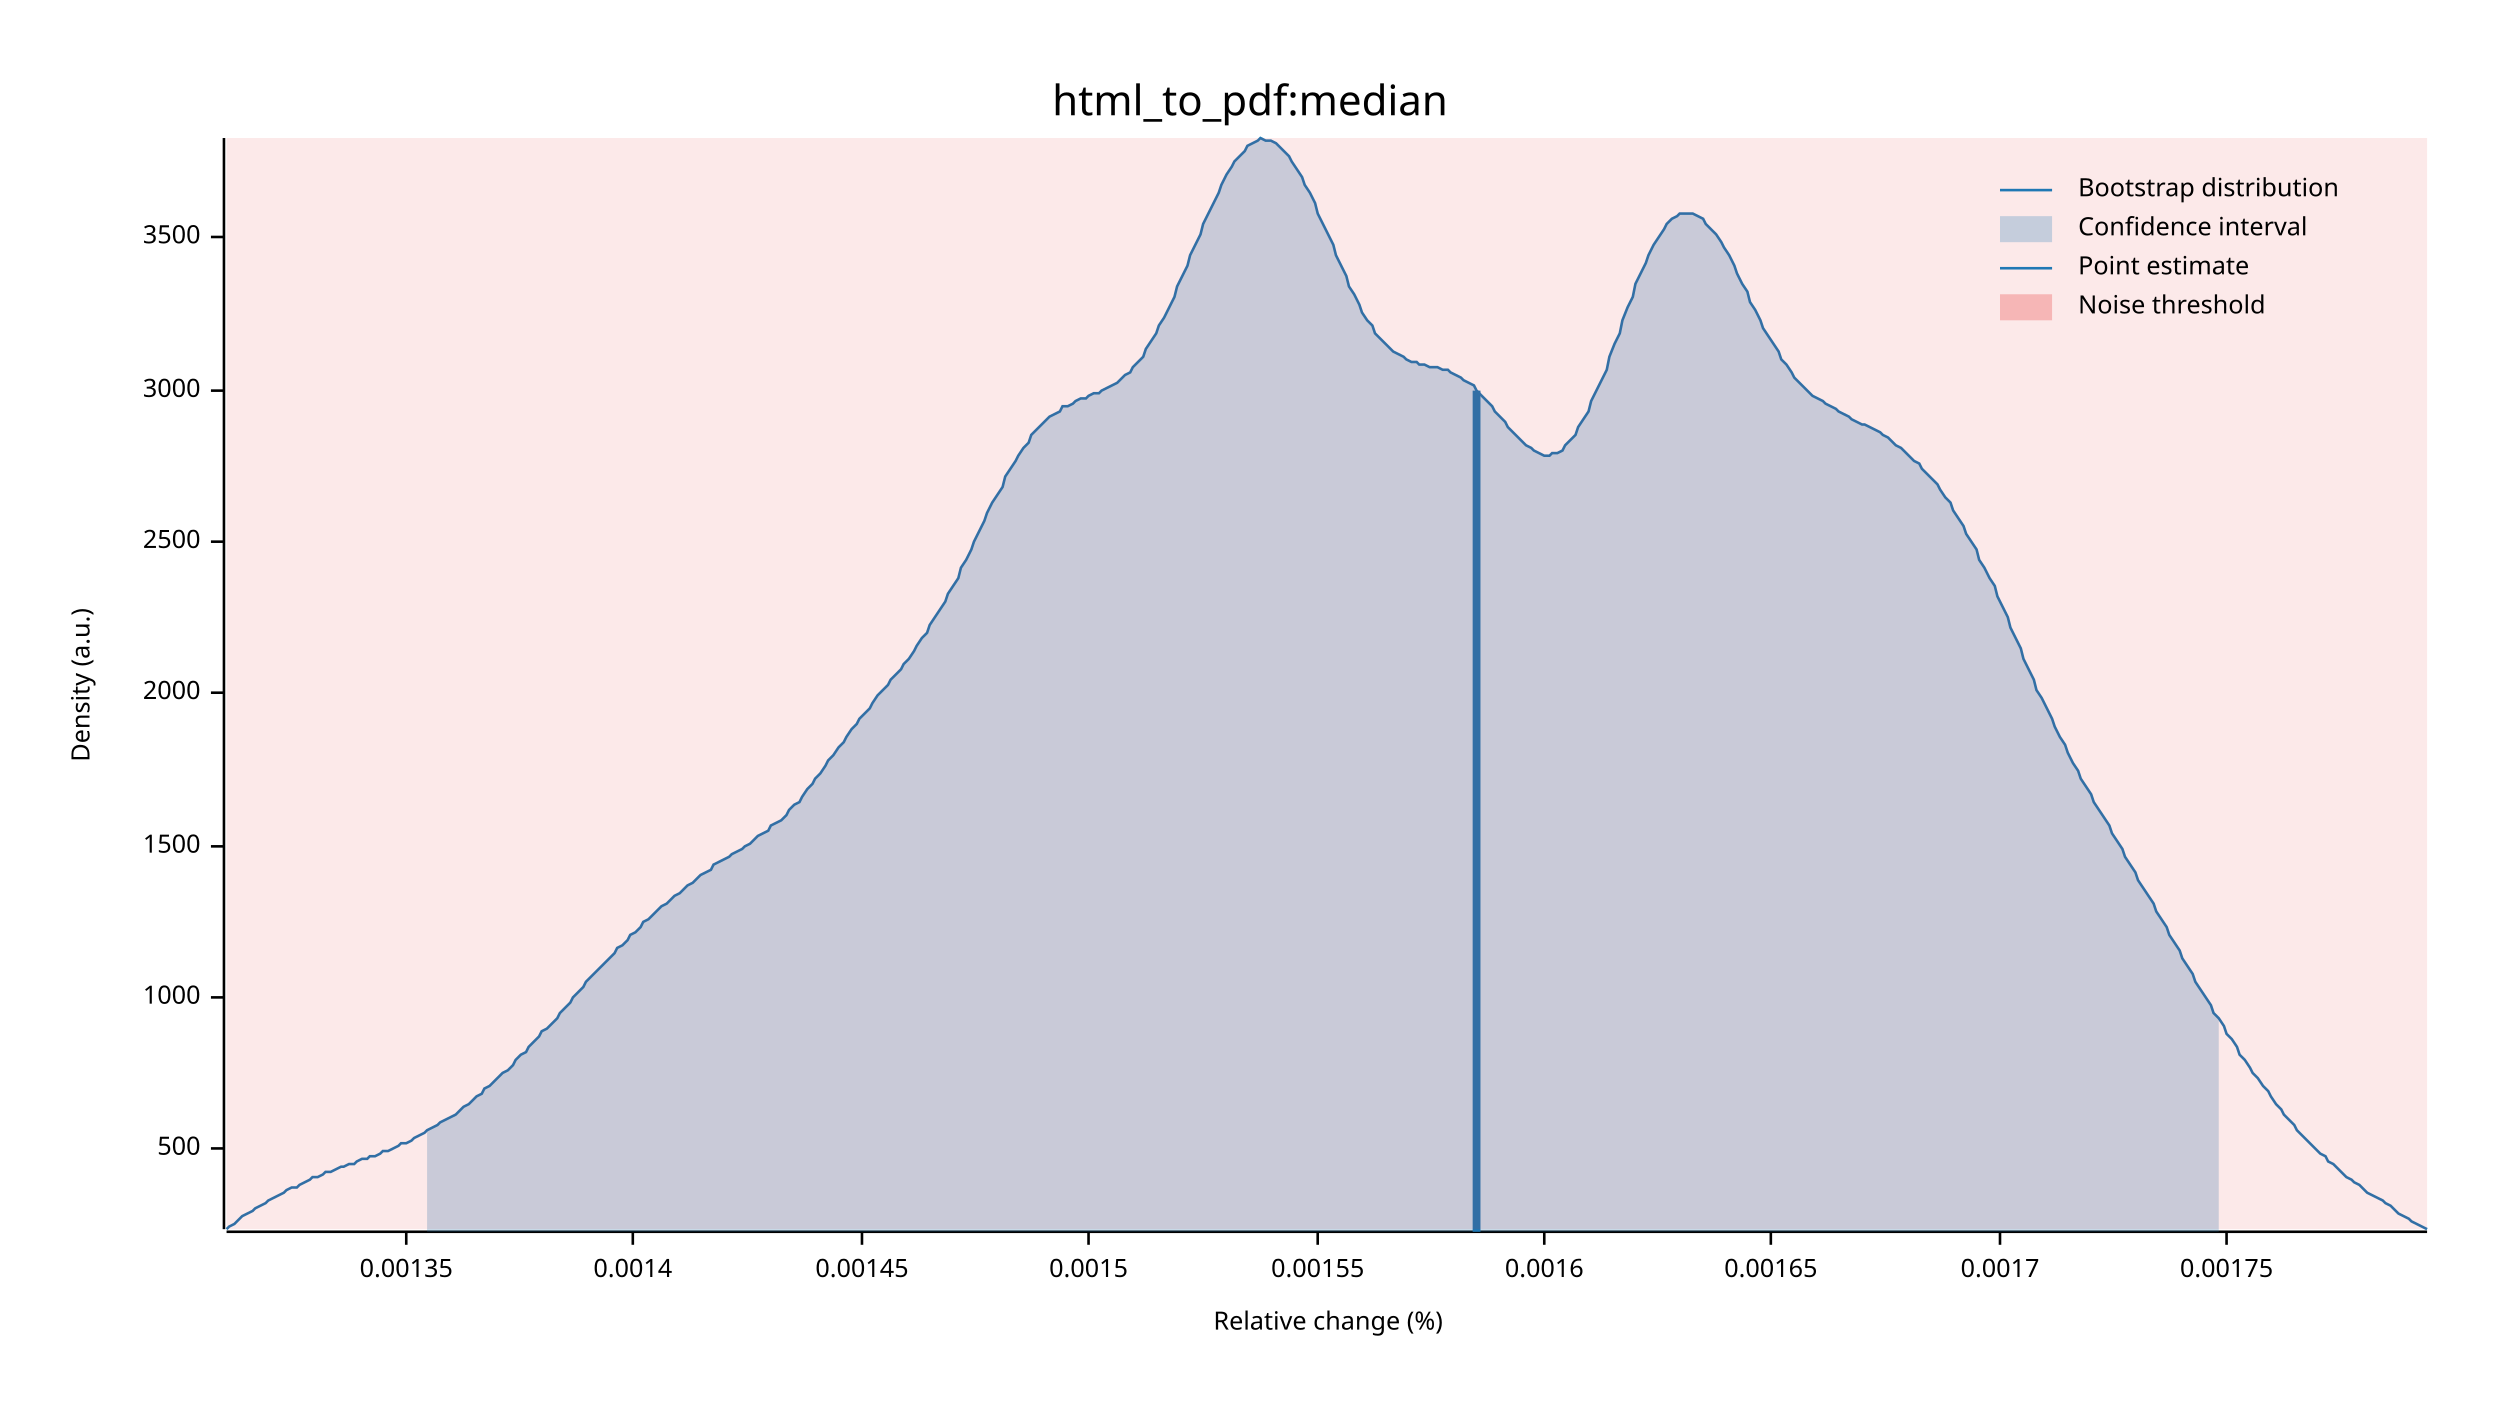
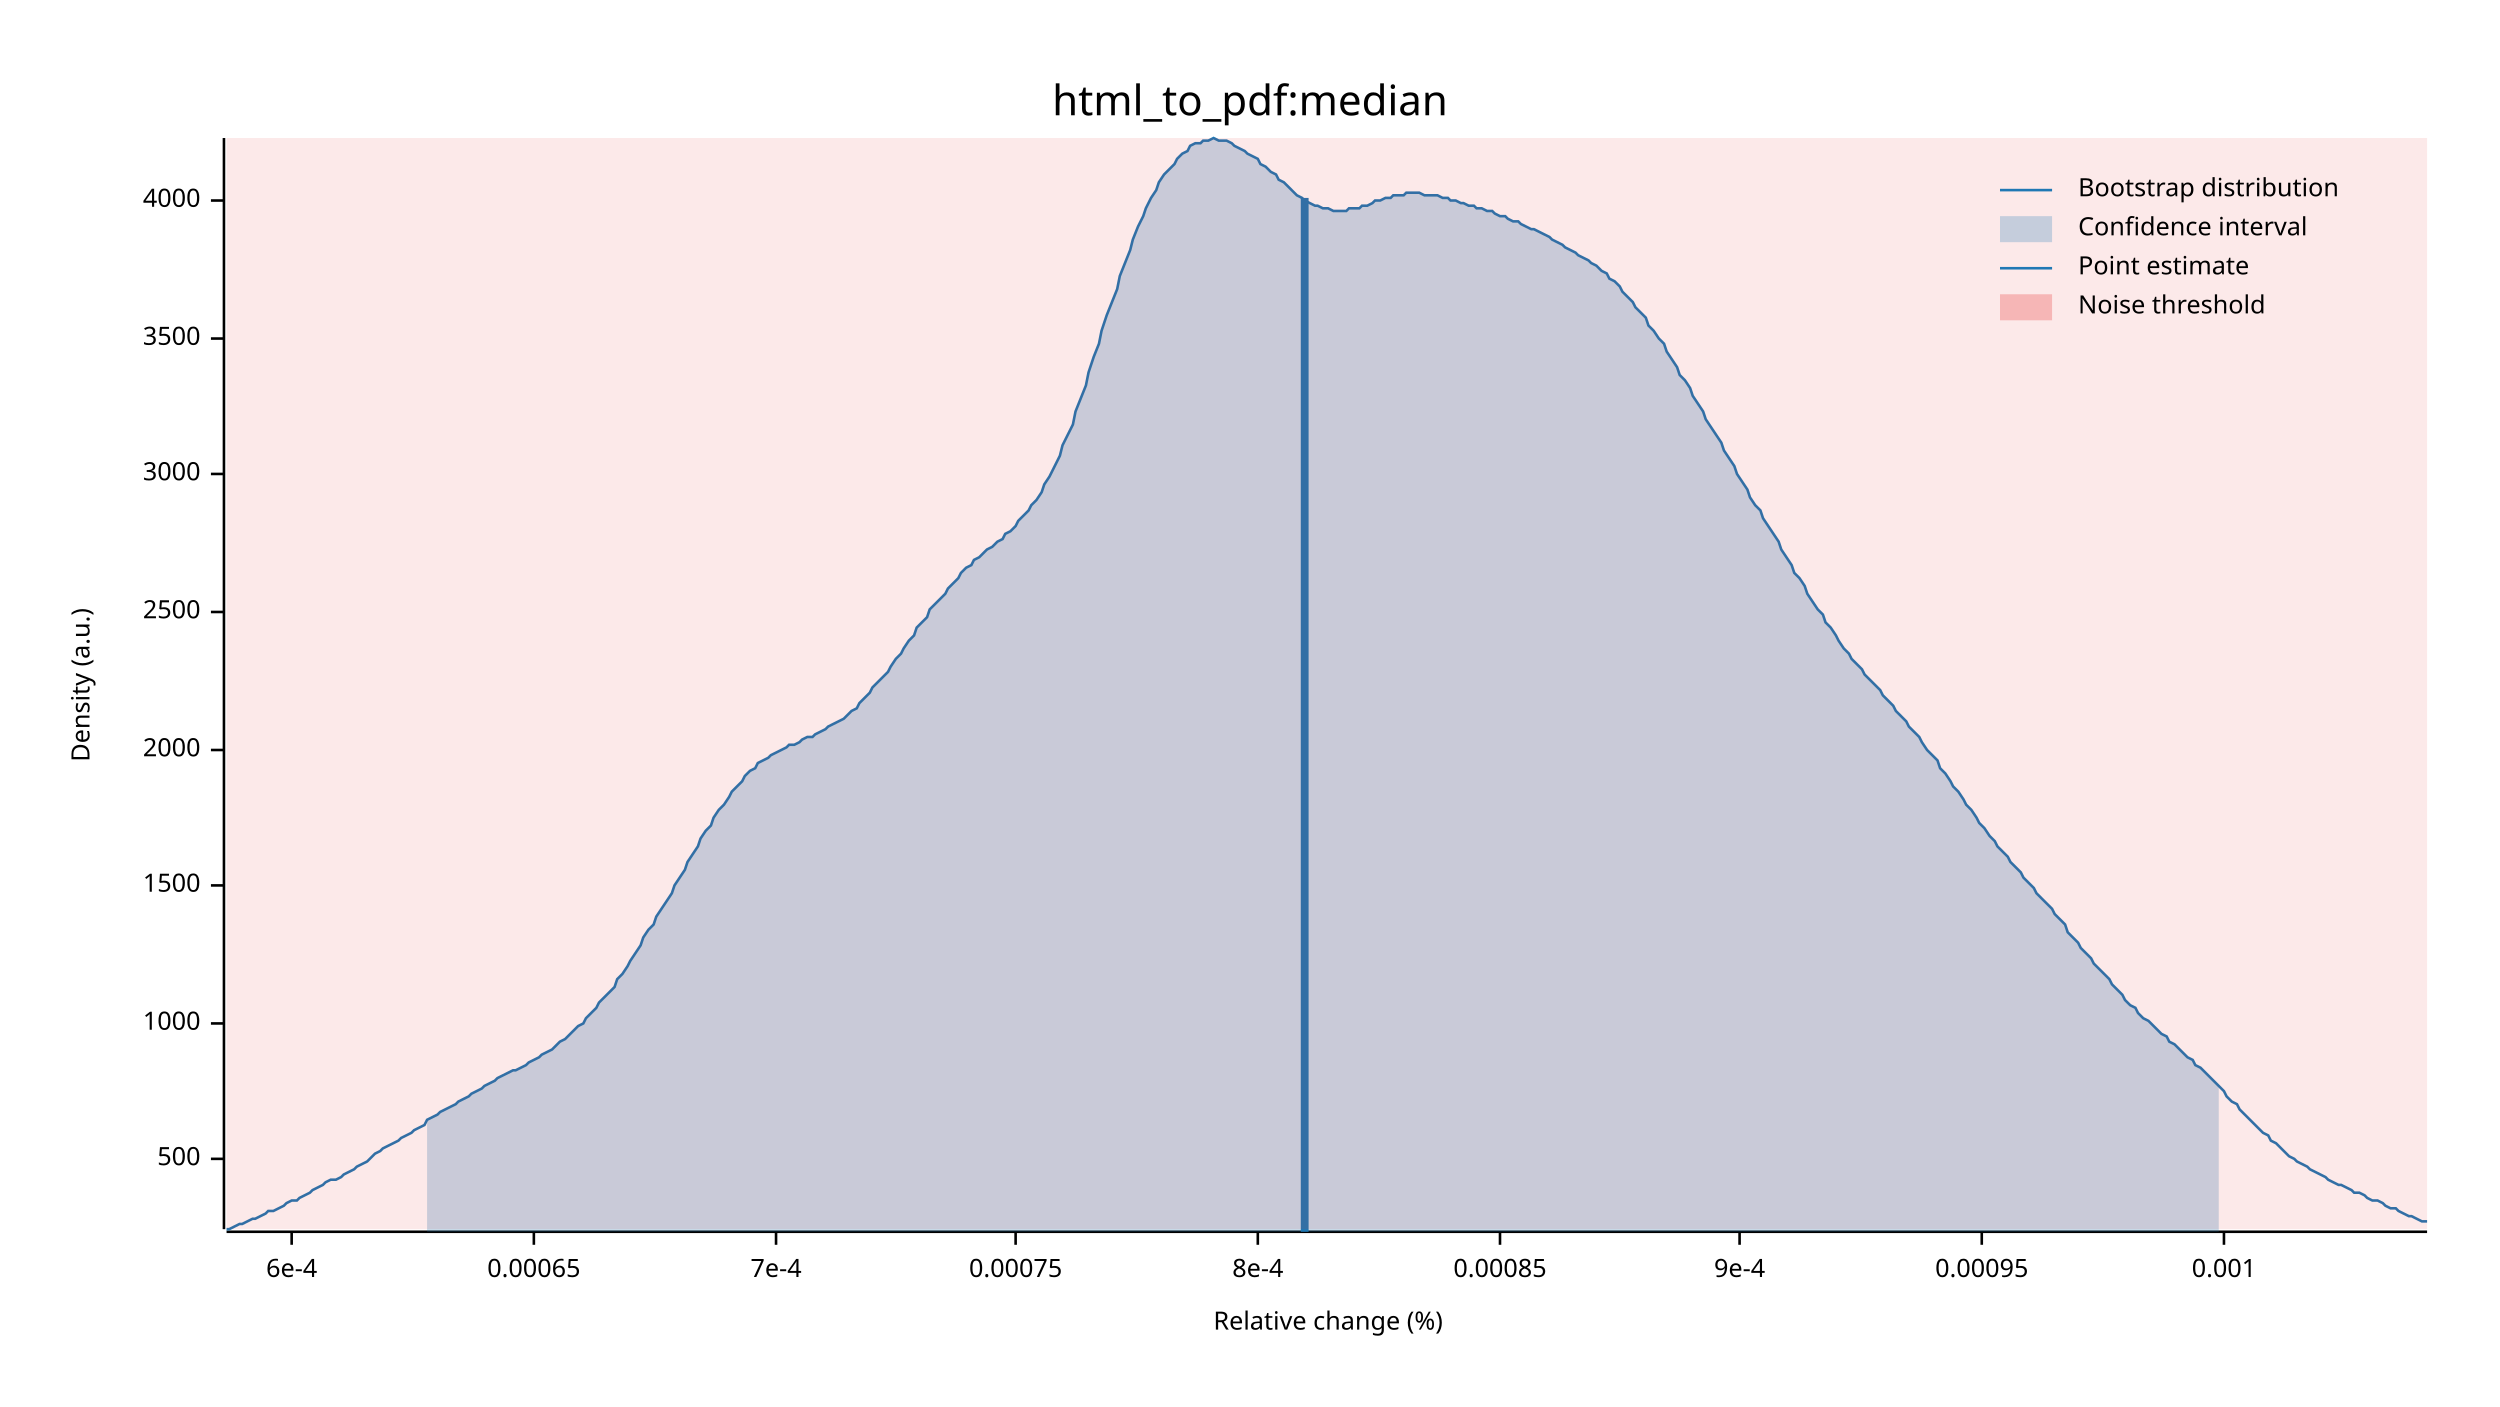
<svg xmlns="http://www.w3.org/2000/svg" width="960" height="540" viewBox="0 0 960 540">
  <text x="480" y="32" dy="0.76em" text-anchor="middle" font-family="sans-serif" font-size="16.129" opacity="1" fill="#000000">
html_to_pdf:median
</text>
  <text x="27" y="263" dy="0.76em" text-anchor="middle" font-family="sans-serif" font-size="9.677" opacity="1" fill="#000000" transform="rotate(270, 27, 263)">
Density (a.u.)
</text>
  <text x="510" y="513" dy="-0.5ex" text-anchor="middle" font-family="sans-serif" font-size="9.677" opacity="1" fill="#000000">
Relative change (%)
</text>
  <polyline fill="none" opacity="1" stroke="#000000" stroke-width="1" points="86,53 86,472 " />
-   <text x="77" y="441" dy="0.5ex" text-anchor="end" font-family="sans-serif" font-size="9.677" opacity="1" fill="#000000">
+   <text x="77" y="445" dy="0.5ex" text-anchor="end" font-family="sans-serif" font-size="9.677" opacity="1" fill="#000000">
500
</text>
-   <polyline fill="none" opacity="1" stroke="#000000" stroke-width="1" points="81,441 86,441 " />
-   <text x="77" y="383" dy="0.5ex" text-anchor="end" font-family="sans-serif" font-size="9.677" opacity="1" fill="#000000">
+   <polyline fill="none" opacity="1" stroke="#000000" stroke-width="1" points="81,445 86,445 " />
+   <text x="77" y="393" dy="0.5ex" text-anchor="end" font-family="sans-serif" font-size="9.677" opacity="1" fill="#000000">
1000
</text>
-   <polyline fill="none" opacity="1" stroke="#000000" stroke-width="1" points="81,383 86,383 " />
-   <text x="77" y="325" dy="0.5ex" text-anchor="end" font-family="sans-serif" font-size="9.677" opacity="1" fill="#000000">
+   <polyline fill="none" opacity="1" stroke="#000000" stroke-width="1" points="81,393 86,393 " />
+   <text x="77" y="340" dy="0.5ex" text-anchor="end" font-family="sans-serif" font-size="9.677" opacity="1" fill="#000000">
1500
</text>
-   <polyline fill="none" opacity="1" stroke="#000000" stroke-width="1" points="81,325 86,325 " />
-   <text x="77" y="266" dy="0.5ex" text-anchor="end" font-family="sans-serif" font-size="9.677" opacity="1" fill="#000000">
+   <polyline fill="none" opacity="1" stroke="#000000" stroke-width="1" points="81,340 86,340 " />
+   <text x="77" y="288" dy="0.5ex" text-anchor="end" font-family="sans-serif" font-size="9.677" opacity="1" fill="#000000">
2000
</text>
-   <polyline fill="none" opacity="1" stroke="#000000" stroke-width="1" points="81,266 86,266 " />
-   <text x="77" y="208" dy="0.5ex" text-anchor="end" font-family="sans-serif" font-size="9.677" opacity="1" fill="#000000">
+   <polyline fill="none" opacity="1" stroke="#000000" stroke-width="1" points="81,288 86,288 " />
+   <text x="77" y="235" dy="0.5ex" text-anchor="end" font-family="sans-serif" font-size="9.677" opacity="1" fill="#000000">
2500
</text>
-   <polyline fill="none" opacity="1" stroke="#000000" stroke-width="1" points="81,208 86,208 " />
-   <text x="77" y="150" dy="0.5ex" text-anchor="end" font-family="sans-serif" font-size="9.677" opacity="1" fill="#000000">
+   <polyline fill="none" opacity="1" stroke="#000000" stroke-width="1" points="81,235 86,235 " />
+   <text x="77" y="182" dy="0.5ex" text-anchor="end" font-family="sans-serif" font-size="9.677" opacity="1" fill="#000000">
3000
</text>
-   <polyline fill="none" opacity="1" stroke="#000000" stroke-width="1" points="81,150 86,150 " />
-   <text x="77" y="91" dy="0.5ex" text-anchor="end" font-family="sans-serif" font-size="9.677" opacity="1" fill="#000000">
+   <polyline fill="none" opacity="1" stroke="#000000" stroke-width="1" points="81,182 86,182 " />
+   <text x="77" y="130" dy="0.5ex" text-anchor="end" font-family="sans-serif" font-size="9.677" opacity="1" fill="#000000">
3500
</text>
-   <polyline fill="none" opacity="1" stroke="#000000" stroke-width="1" points="81,91 86,91 " />
+   <polyline fill="none" opacity="1" stroke="#000000" stroke-width="1" points="81,130 86,130 " />
+   <text x="77" y="77" dy="0.5ex" text-anchor="end" font-family="sans-serif" font-size="9.677" opacity="1" fill="#000000">
+ 4000
+ </text>
+   <polyline fill="none" opacity="1" stroke="#000000" stroke-width="1" points="81,77 86,77 " />
  <polyline fill="none" opacity="1" stroke="#000000" stroke-width="1" points="87,473 932,473 " />
-   <text x="156" y="483" dy="0.76em" text-anchor="middle" font-family="sans-serif" font-size="9.677" opacity="1" fill="#000000">
- 0.00135
+   <text x="112" y="483" dy="0.76em" text-anchor="middle" font-family="sans-serif" font-size="9.677" opacity="1" fill="#000000">
+ 6e-4
</text>
-   <polyline fill="none" opacity="1" stroke="#000000" stroke-width="1" points="156,473 156,478 " />
-   <text x="243" y="483" dy="0.76em" text-anchor="middle" font-family="sans-serif" font-size="9.677" opacity="1" fill="#000000">
- 0.0014
+   <polyline fill="none" opacity="1" stroke="#000000" stroke-width="1" points="112,473 112,478 " />
+   <text x="205" y="483" dy="0.76em" text-anchor="middle" font-family="sans-serif" font-size="9.677" opacity="1" fill="#000000">
+ 0.00065
</text>
-   <polyline fill="none" opacity="1" stroke="#000000" stroke-width="1" points="243,473 243,478 " />
-   <text x="331" y="483" dy="0.76em" text-anchor="middle" font-family="sans-serif" font-size="9.677" opacity="1" fill="#000000">
- 0.00145
+   <polyline fill="none" opacity="1" stroke="#000000" stroke-width="1" points="205,473 205,478 " />
+   <text x="298" y="483" dy="0.76em" text-anchor="middle" font-family="sans-serif" font-size="9.677" opacity="1" fill="#000000">
+ 7e-4
</text>
-   <polyline fill="none" opacity="1" stroke="#000000" stroke-width="1" points="331,473 331,478 " />
-   <text x="418" y="483" dy="0.76em" text-anchor="middle" font-family="sans-serif" font-size="9.677" opacity="1" fill="#000000">
- 0.0015
+   <polyline fill="none" opacity="1" stroke="#000000" stroke-width="1" points="298,473 298,478 " />
+   <text x="390" y="483" dy="0.76em" text-anchor="middle" font-family="sans-serif" font-size="9.677" opacity="1" fill="#000000">
+ 0.00075
</text>
-   <polyline fill="none" opacity="1" stroke="#000000" stroke-width="1" points="418,473 418,478 " />
-   <text x="506" y="483" dy="0.76em" text-anchor="middle" font-family="sans-serif" font-size="9.677" opacity="1" fill="#000000">
- 0.00155
+   <polyline fill="none" opacity="1" stroke="#000000" stroke-width="1" points="390,473 390,478 " />
+   <text x="483" y="483" dy="0.76em" text-anchor="middle" font-family="sans-serif" font-size="9.677" opacity="1" fill="#000000">
+ 8e-4
</text>
-   <polyline fill="none" opacity="1" stroke="#000000" stroke-width="1" points="506,473 506,478 " />
-   <text x="593" y="483" dy="0.76em" text-anchor="middle" font-family="sans-serif" font-size="9.677" opacity="1" fill="#000000">
- 0.0016
+   <polyline fill="none" opacity="1" stroke="#000000" stroke-width="1" points="483,473 483,478 " />
+   <text x="576" y="483" dy="0.76em" text-anchor="middle" font-family="sans-serif" font-size="9.677" opacity="1" fill="#000000">
+ 0.00085
</text>
-   <polyline fill="none" opacity="1" stroke="#000000" stroke-width="1" points="593,473 593,478 " />
-   <text x="680" y="483" dy="0.76em" text-anchor="middle" font-family="sans-serif" font-size="9.677" opacity="1" fill="#000000">
- 0.00165
+   <polyline fill="none" opacity="1" stroke="#000000" stroke-width="1" points="576,473 576,478 " />
+   <text x="668" y="483" dy="0.76em" text-anchor="middle" font-family="sans-serif" font-size="9.677" opacity="1" fill="#000000">
+ 9e-4
</text>
-   <polyline fill="none" opacity="1" stroke="#000000" stroke-width="1" points="680,473 680,478 " />
-   <text x="768" y="483" dy="0.76em" text-anchor="middle" font-family="sans-serif" font-size="9.677" opacity="1" fill="#000000">
- 0.0017
+   <polyline fill="none" opacity="1" stroke="#000000" stroke-width="1" points="668,473 668,478 " />
+   <text x="761" y="483" dy="0.76em" text-anchor="middle" font-family="sans-serif" font-size="9.677" opacity="1" fill="#000000">
+ 0.00095
</text>
-   <polyline fill="none" opacity="1" stroke="#000000" stroke-width="1" points="768,473 768,478 " />
-   <text x="855" y="483" dy="0.76em" text-anchor="middle" font-family="sans-serif" font-size="9.677" opacity="1" fill="#000000">
- 0.00175
+   <polyline fill="none" opacity="1" stroke="#000000" stroke-width="1" points="761,473 761,478 " />
+   <text x="854" y="483" dy="0.76em" text-anchor="middle" font-family="sans-serif" font-size="9.677" opacity="1" fill="#000000">
+ 0.001
</text>
-   <polyline fill="none" opacity="1" stroke="#000000" stroke-width="1" points="855,473 855,478 " />
-   <polyline fill="none" opacity="1" stroke="#1F78B4" stroke-width="1" points="87,472 88,471 90,470 92,468 93,467 95,466 97,465 98,464 100,463 102,462 103,461 105,460 107,459 109,458 110,457 112,456 114,456 115,455 117,454 119,453 120,452 122,452 124,451 125,450 127,450 129,449 131,448 132,448 134,447 136,447 137,446 139,445 141,445 142,444 144,444 146,443 147,442 149,442 151,441 153,440 154,439 156,439 158,438 159,437 161,436 163,435 164,434 166,433 168,432 169,431 171,430 173,429 175,428 176,427 178,425 180,424 181,423 183,421 185,420 186,418 188,417 190,415 191,414 193,412 195,411 197,409 198,407 200,405 202,404 203,402 205,400 207,398 208,396 210,395 212,393 214,391 215,389 217,387 219,385 220,383 222,381 224,379 225,377 227,375 229,373 230,372 232,370 234,368 236,366 237,364 239,363 241,361 242,359 244,358 246,356 247,354 249,353 251,351 252,350 254,348 256,347 258,345 259,344 261,343 263,341 264,340 266,339 268,337 269,336 271,335 273,334 274,332 276,331 278,330 280,329 281,328 283,327 285,326 286,325 288,324 290,322 291,321 293,320 295,319 296,317 298,316 300,315 302,313 303,311 305,309 307,308 308,306 310,303 312,301 313,299 315,297 317,294 318,292 320,290 322,287 324,285 325,283 327,280 329,278 330,276 332,274 334,272 335,270 337,267 339,265 341,263 342,261 344,259 346,257 347,255 349,253 351,250 352,248 354,245 356,243 357,240 359,237 361,234 363,231 364,228 366,225 368,222 369,218 371,215 373,211 374,208 376,204 378,200 379,197 381,193 383,190 385,187 386,183 388,180 390,177 391,175 393,172 395,170 396,167 398,165 400,163 401,162 403,160 405,159 407,158 408,156 410,156 412,155 413,154 415,153 417,153 418,152 420,151 422,151 423,150 425,149 427,148 429,147 430,146 432,144 434,143 435,141 437,139 439,137 440,134 442,131 444,128 445,125 447,122 449,118 451,114 452,110 454,106 456,102 457,98 459,94 461,90 462,86 464,82 466,78 468,74 469,71 471,67 473,64 474,62 476,60 478,58 479,56 481,55 483,54 484,53 486,54 488,54 490,55 491,56 493,58 495,60 496,62 498,65 500,68 501,71 503,74 505,78 506,82 508,86 510,90 512,94 513,98 515,102 517,106 518,110 520,113 522,117 523,120 525,123 527,125 528,128 530,130 532,132 534,134 535,135 537,136 539,137 540,138 542,139 544,139 545,140 547,140 549,141 550,141 552,141 554,142 556,142 557,143 559,144 561,145 562,146 564,147 566,148 567,150 569,152 571,154 573,156 574,158 576,160 578,162 579,164 581,166 583,168 584,169 586,171 588,172 589,173 591,174 593,175 595,175 596,174 598,174 600,173 601,171 603,169 605,167 606,164 608,161 610,158 611,154 613,150 615,146 617,142 618,137 620,132 622,128 623,123 625,118 627,114 628,109 630,105 632,101 633,98 635,94 637,91 639,88 640,86 642,84 644,83 645,82 647,82 649,82 650,82 652,83 654,84 655,86 657,88 659,90 661,93 662,95 664,98 666,102 667,105 669,109 671,112 672,116 674,119 676,123 677,126 679,129 681,132 683,135 684,138 686,140 688,143 689,145 691,147 693,149 694,150 696,152 698,153 700,154 701,155 703,156 705,157 706,158 708,159 710,160 711,161 713,162 715,163 716,163 718,164 720,165 722,166 723,167 725,168 727,170 728,171 730,172 732,174 733,175 735,177 737,178 738,180 740,182 742,184 744,186 745,188 747,191 749,193 750,196 752,199 754,202 755,205 757,208 759,211 760,215 762,218 764,222 766,225 767,229 769,233 771,237 772,241 774,245 776,249 777,253 779,257 781,261 782,265 784,268 786,272 788,276 789,279 791,283 793,286 794,289 796,293 798,296 799,299 801,302 803,305 804,308 806,311 808,314 810,317 811,320 813,323 815,326 816,329 818,332 820,335 821,338 823,341 825,344 827,347 828,350 830,353 832,356 833,359 835,362 837,365 838,368 840,371 842,374 843,377 845,380 847,383 849,386 850,389 852,391 854,394 855,397 857,399 859,402 860,405 862,407 864,410 865,412 867,414 869,417 871,419 872,421 874,424 876,426 877,428 879,430 881,432 882,434 884,436 886,438 887,439 889,441 891,443 893,444 894,446 896,447 898,449 899,450 901,452 903,453 904,454 906,455 908,457 909,458 911,459 913,460 915,461 916,462 918,463 920,465 921,466 923,467 925,468 926,469 928,470 930,471 932,472 " />
-   <polygon opacity="0.25" fill="#1F78B4" points="164,434 166,433 168,432 169,431 171,430 173,429 175,428 176,427 178,425 180,424 181,423 183,421 185,420 186,418 188,417 190,415 191,414 193,412 195,411 197,409 198,407 200,405 202,404 203,402 205,400 207,398 208,396 210,395 212,393 214,391 215,389 217,387 219,385 220,383 222,381 224,379 225,377 227,375 229,373 230,372 232,370 234,368 236,366 237,364 239,363 241,361 242,359 244,358 246,356 247,354 249,353 251,351 252,350 254,348 256,347 258,345 259,344 261,343 263,341 264,340 266,339 268,337 269,336 271,335 273,334 274,332 276,331 278,330 280,329 281,328 283,327 285,326 286,325 288,324 290,322 291,321 293,320 295,319 296,317 298,316 300,315 302,313 303,311 305,309 307,308 308,306 310,303 312,301 313,299 315,297 317,294 318,292 320,290 322,287 324,285 325,283 327,280 329,278 330,276 332,274 334,272 335,270 337,267 339,265 341,263 342,261 344,259 346,257 347,255 349,253 351,250 352,248 354,245 356,243 357,240 359,237 361,234 363,231 364,228 366,225 368,222 369,218 371,215 373,211 374,208 376,204 378,200 379,197 381,193 383,190 385,187 386,183 388,180 390,177 391,175 393,172 395,170 396,167 398,165 400,163 401,162 403,160 405,159 407,158 408,156 410,156 412,155 413,154 415,153 417,153 418,152 420,151 422,151 423,150 425,149 427,148 429,147 430,146 432,144 434,143 435,141 437,139 439,137 440,134 442,131 444,128 445,125 447,122 449,118 451,114 452,110 454,106 456,102 457,98 459,94 461,90 462,86 464,82 466,78 468,74 469,71 471,67 473,64 474,62 476,60 478,58 479,56 481,55 483,54 484,53 486,54 488,54 490,55 491,56 493,58 495,60 496,62 498,65 500,68 501,71 503,74 505,78 506,82 508,86 510,90 512,94 513,98 515,102 517,106 518,110 520,113 522,117 523,120 525,123 527,125 528,128 530,130 532,132 534,134 535,135 537,136 539,137 540,138 542,139 544,139 545,140 547,140 549,141 550,141 552,141 554,142 556,142 557,143 559,144 561,145 562,146 564,147 566,148 567,150 569,152 571,154 573,156 574,158 576,160 578,162 579,164 581,166 583,168 584,169 586,171 588,172 589,173 591,174 593,175 595,175 596,174 598,174 600,173 601,171 603,169 605,167 606,164 608,161 610,158 611,154 613,150 615,146 617,142 618,137 620,132 622,128 623,123 625,118 627,114 628,109 630,105 632,101 633,98 635,94 637,91 639,88 640,86 642,84 644,83 645,82 647,82 649,82 650,82 652,83 654,84 655,86 657,88 659,90 661,93 662,95 664,98 666,102 667,105 669,109 671,112 672,116 674,119 676,123 677,126 679,129 681,132 683,135 684,138 686,140 688,143 689,145 691,147 693,149 694,150 696,152 698,153 700,154 701,155 703,156 705,157 706,158 708,159 710,160 711,161 713,162 715,163 716,163 718,164 720,165 722,166 723,167 725,168 727,170 728,171 730,172 732,174 733,175 735,177 737,178 738,180 740,182 742,184 744,186 745,188 747,191 749,193 750,196 752,199 754,202 755,205 757,208 759,211 760,215 762,218 764,222 766,225 767,229 769,233 771,237 772,241 774,245 776,249 777,253 779,257 781,261 782,265 784,268 786,272 788,276 789,279 791,283 793,286 794,289 796,293 798,296 799,299 801,302 803,305 804,308 806,311 808,314 810,317 811,320 813,323 815,326 816,329 818,332 820,335 821,338 823,341 825,344 827,347 828,350 830,353 832,356 833,359 835,362 837,365 838,368 840,371 842,374 843,377 845,380 847,383 849,386 850,389 852,391 852,473 164,473 " />
-   <polyline fill="none" opacity="1" stroke="#1F78B4" stroke-width="3" points="567,473 567,150 " />
+   <polyline fill="none" opacity="1" stroke="#000000" stroke-width="1" points="854,473 854,478 " />
+   <polyline fill="none" opacity="1" stroke="#1F78B4" stroke-width="1" points="87,472 88,472 90,471 92,470 93,470 95,469 97,468 98,468 100,467 102,466 103,465 105,465 107,464 109,463 110,462 112,461 114,461 115,460 117,459 119,458 120,457 122,456 124,455 125,454 127,453 129,453 131,452 132,451 134,450 136,449 137,448 139,447 141,446 142,445 144,443 146,442 147,441 149,440 151,439 153,438 154,437 156,436 158,435 159,434 161,433 163,432 164,430 166,429 168,428 169,427 171,426 173,425 175,424 176,423 178,422 180,421 181,420 183,419 185,418 186,417 188,416 190,415 191,414 193,413 195,412 197,411 198,411 200,410 202,409 203,408 205,407 207,406 208,405 210,404 212,403 214,401 215,400 217,399 219,397 220,396 222,394 224,393 225,391 227,389 229,387 230,385 232,383 234,381 236,379 237,376 239,374 241,371 242,369 244,366 246,363 247,360 249,357 251,355 252,352 254,349 256,346 258,343 259,340 261,337 263,334 264,331 266,328 268,325 269,322 271,319 273,317 274,314 276,311 278,309 280,306 281,304 283,302 285,300 286,298 288,296 290,295 291,293 293,292 295,291 296,290 298,289 300,288 302,287 303,286 305,286 307,285 308,284 310,283 312,283 313,282 315,281 317,280 318,279 320,278 322,277 324,276 325,275 327,273 329,272 330,270 332,268 334,266 335,264 337,262 339,260 341,258 342,256 344,253 346,251 347,249 349,246 351,244 352,241 354,239 356,237 357,234 359,232 361,230 363,228 364,226 366,224 368,222 369,220 371,218 373,217 374,215 376,214 378,212 379,211 381,210 383,208 385,207 386,205 388,204 390,202 391,200 393,198 395,196 396,194 398,192 400,189 401,186 403,183 405,179 407,175 408,171 410,167 412,163 413,158 415,153 417,148 418,143 420,137 422,132 423,127 425,121 427,116 429,111 430,106 432,101 434,96 435,92 437,87 439,83 440,80 442,76 444,73 445,70 447,67 449,65 451,63 452,61 454,59 456,58 457,56 459,55 461,55 462,54 464,54 466,53 468,54 469,54 471,54 473,55 474,56 476,57 478,58 479,59 481,60 483,61 484,63 486,64 488,66 490,67 491,69 493,70 495,72 496,73 498,75 500,76 501,77 503,78 505,79 506,79 508,80 510,80 512,81 513,81 515,81 517,81 518,80 520,80 522,80 523,79 525,79 527,78 528,77 530,77 532,76 534,76 535,75 537,75 539,75 540,74 542,74 544,74 545,74 547,75 549,75 550,75 552,75 554,76 556,76 557,77 559,77 561,78 562,78 564,79 566,79 567,80 569,80 571,81 573,81 574,82 576,83 578,83 579,84 581,85 583,85 584,86 586,87 588,88 589,88 591,89 593,90 595,91 596,92 598,93 600,94 601,95 603,96 605,97 606,98 608,99 610,100 611,101 613,102 615,104 617,105 618,107 620,108 622,110 623,112 625,114 627,116 628,118 630,120 632,122 633,125 635,127 637,130 639,132 640,135 642,138 644,141 645,144 647,146 649,149 650,152 652,155 654,158 655,161 657,164 659,167 661,170 662,173 664,176 666,179 667,182 669,185 671,188 672,191 674,194 676,196 677,199 679,202 681,205 683,208 684,211 686,214 688,217 689,220 691,222 693,225 694,228 696,231 698,234 700,236 701,239 703,241 705,244 706,246 708,249 710,251 711,253 713,255 715,257 716,259 718,261 720,263 722,265 723,267 725,269 727,271 728,273 730,275 732,277 733,279 735,281 737,283 738,285 740,288 742,290 744,292 745,295 747,297 749,300 750,302 752,304 754,307 755,309 757,311 759,314 760,316 762,318 764,321 766,323 767,325 769,327 771,329 772,331 774,333 776,335 777,337 779,339 781,341 782,343 784,345 786,347 788,349 789,351 791,353 793,355 794,358 796,360 798,362 799,364 801,366 803,368 804,370 806,372 808,374 810,376 811,378 813,380 815,382 816,384 818,386 820,387 821,389 823,391 825,392 827,394 828,395 830,397 832,398 833,400 835,401 837,403 838,404 840,406 842,407 843,409 845,410 847,412 849,414 850,415 852,417 854,419 855,421 857,423 859,424 860,426 862,428 864,430 865,431 867,433 869,435 871,436 872,438 874,439 876,441 877,442 879,444 881,445 882,446 884,447 886,448 887,449 889,450 891,451 893,452 894,453 896,454 898,455 899,455 901,456 903,457 904,458 906,458 908,459 909,460 911,461 913,461 915,462 916,463 918,464 920,464 921,465 923,466 925,467 926,467 928,468 930,469 932,469 " />
+   <polygon opacity="0.25" fill="#1F78B4" points="164,430 166,429 168,428 169,427 171,426 173,425 175,424 176,423 178,422 180,421 181,420 183,419 185,418 186,417 188,416 190,415 191,414 193,413 195,412 197,411 198,411 200,410 202,409 203,408 205,407 207,406 208,405 210,404 212,403 214,401 215,400 217,399 219,397 220,396 222,394 224,393 225,391 227,389 229,387 230,385 232,383 234,381 236,379 237,376 239,374 241,371 242,369 244,366 246,363 247,360 249,357 251,355 252,352 254,349 256,346 258,343 259,340 261,337 263,334 264,331 266,328 268,325 269,322 271,319 273,317 274,314 276,311 278,309 280,306 281,304 283,302 285,300 286,298 288,296 290,295 291,293 293,292 295,291 296,290 298,289 300,288 302,287 303,286 305,286 307,285 308,284 310,283 312,283 313,282 315,281 317,280 318,279 320,278 322,277 324,276 325,275 327,273 329,272 330,270 332,268 334,266 335,264 337,262 339,260 341,258 342,256 344,253 346,251 347,249 349,246 351,244 352,241 354,239 356,237 357,234 359,232 361,230 363,228 364,226 366,224 368,222 369,220 371,218 373,217 374,215 376,214 378,212 379,211 381,210 383,208 385,207 386,205 388,204 390,202 391,200 393,198 395,196 396,194 398,192 400,189 401,186 403,183 405,179 407,175 408,171 410,167 412,163 413,158 415,153 417,148 418,143 420,137 422,132 423,127 425,121 427,116 429,111 430,106 432,101 434,96 435,92 437,87 439,83 440,80 442,76 444,73 445,70 447,67 449,65 451,63 452,61 454,59 456,58 457,56 459,55 461,55 462,54 464,54 466,53 468,54 469,54 471,54 473,55 474,56 476,57 478,58 479,59 481,60 483,61 484,63 486,64 488,66 490,67 491,69 493,70 495,72 496,73 498,75 500,76 501,77 503,78 505,79 506,79 508,80 510,80 512,81 513,81 515,81 517,81 518,80 520,80 522,80 523,79 525,79 527,78 528,77 530,77 532,76 534,76 535,75 537,75 539,75 540,74 542,74 544,74 545,74 547,75 549,75 550,75 552,75 554,76 556,76 557,77 559,77 561,78 562,78 564,79 566,79 567,80 569,80 571,81 573,81 574,82 576,83 578,83 579,84 581,85 583,85 584,86 586,87 588,88 589,88 591,89 593,90 595,91 596,92 598,93 600,94 601,95 603,96 605,97 606,98 608,99 610,100 611,101 613,102 615,104 617,105 618,107 620,108 622,110 623,112 625,114 627,116 628,118 630,120 632,122 633,125 635,127 637,130 639,132 640,135 642,138 644,141 645,144 647,146 649,149 650,152 652,155 654,158 655,161 657,164 659,167 661,170 662,173 664,176 666,179 667,182 669,185 671,188 672,191 674,194 676,196 677,199 679,202 681,205 683,208 684,211 686,214 688,217 689,220 691,222 693,225 694,228 696,231 698,234 700,236 701,239 703,241 705,244 706,246 708,249 710,251 711,253 713,255 715,257 716,259 718,261 720,263 722,265 723,267 725,269 727,271 728,273 730,275 732,277 733,279 735,281 737,283 738,285 740,288 742,290 744,292 745,295 747,297 749,300 750,302 752,304 754,307 755,309 757,311 759,314 760,316 762,318 764,321 766,323 767,325 769,327 771,329 772,331 774,333 776,335 777,337 779,339 781,341 782,343 784,345 786,347 788,349 789,351 791,353 793,355 794,358 796,360 798,362 799,364 801,366 803,368 804,370 806,372 808,374 810,376 811,378 813,380 815,382 816,384 818,386 820,387 821,389 823,391 825,392 827,394 828,395 830,397 832,398 833,400 835,401 837,403 838,404 840,406 842,407 843,409 845,410 847,412 849,414 850,415 852,417 852,473 164,473 " />
+   <polyline fill="none" opacity="1" stroke="#1F78B4" stroke-width="3" points="501,473 501,76 " />
  <rect x="87" y="53" width="845" height="419" opacity="0.1" fill="#E31A1C" stroke="none" />
  <text x="798" y="68" dy="0.76em" text-anchor="start" font-family="sans-serif" font-size="9.677" opacity="1" fill="#000000">
Bootstrap distribution
</text>
  <text x="798" y="83" dy="0.76em" text-anchor="start" font-family="sans-serif" font-size="9.677" opacity="1" fill="#000000">
Confidence interval
</text>
  <text x="798" y="98" dy="0.76em" text-anchor="start" font-family="sans-serif" font-size="9.677" opacity="1" fill="#000000">
Point estimate
</text>
  <text x="798" y="113" dy="0.76em" text-anchor="start" font-family="sans-serif" font-size="9.677" opacity="1" fill="#000000">
Noise threshold
</text>
  <polyline fill="none" opacity="1" stroke="#1F78B4" stroke-width="1" points="768,73 788,73 " />
  <rect x="768" y="83" width="20" height="10" opacity="0.25" fill="#1F78B4" stroke="none" />
  <polyline fill="none" opacity="1" stroke="#1F78B4" stroke-width="1" points="768,103 788,103 " />
  <rect x="768" y="113" width="20" height="10" opacity="0.25" fill="#E31A1C" stroke="none" />
</svg>
